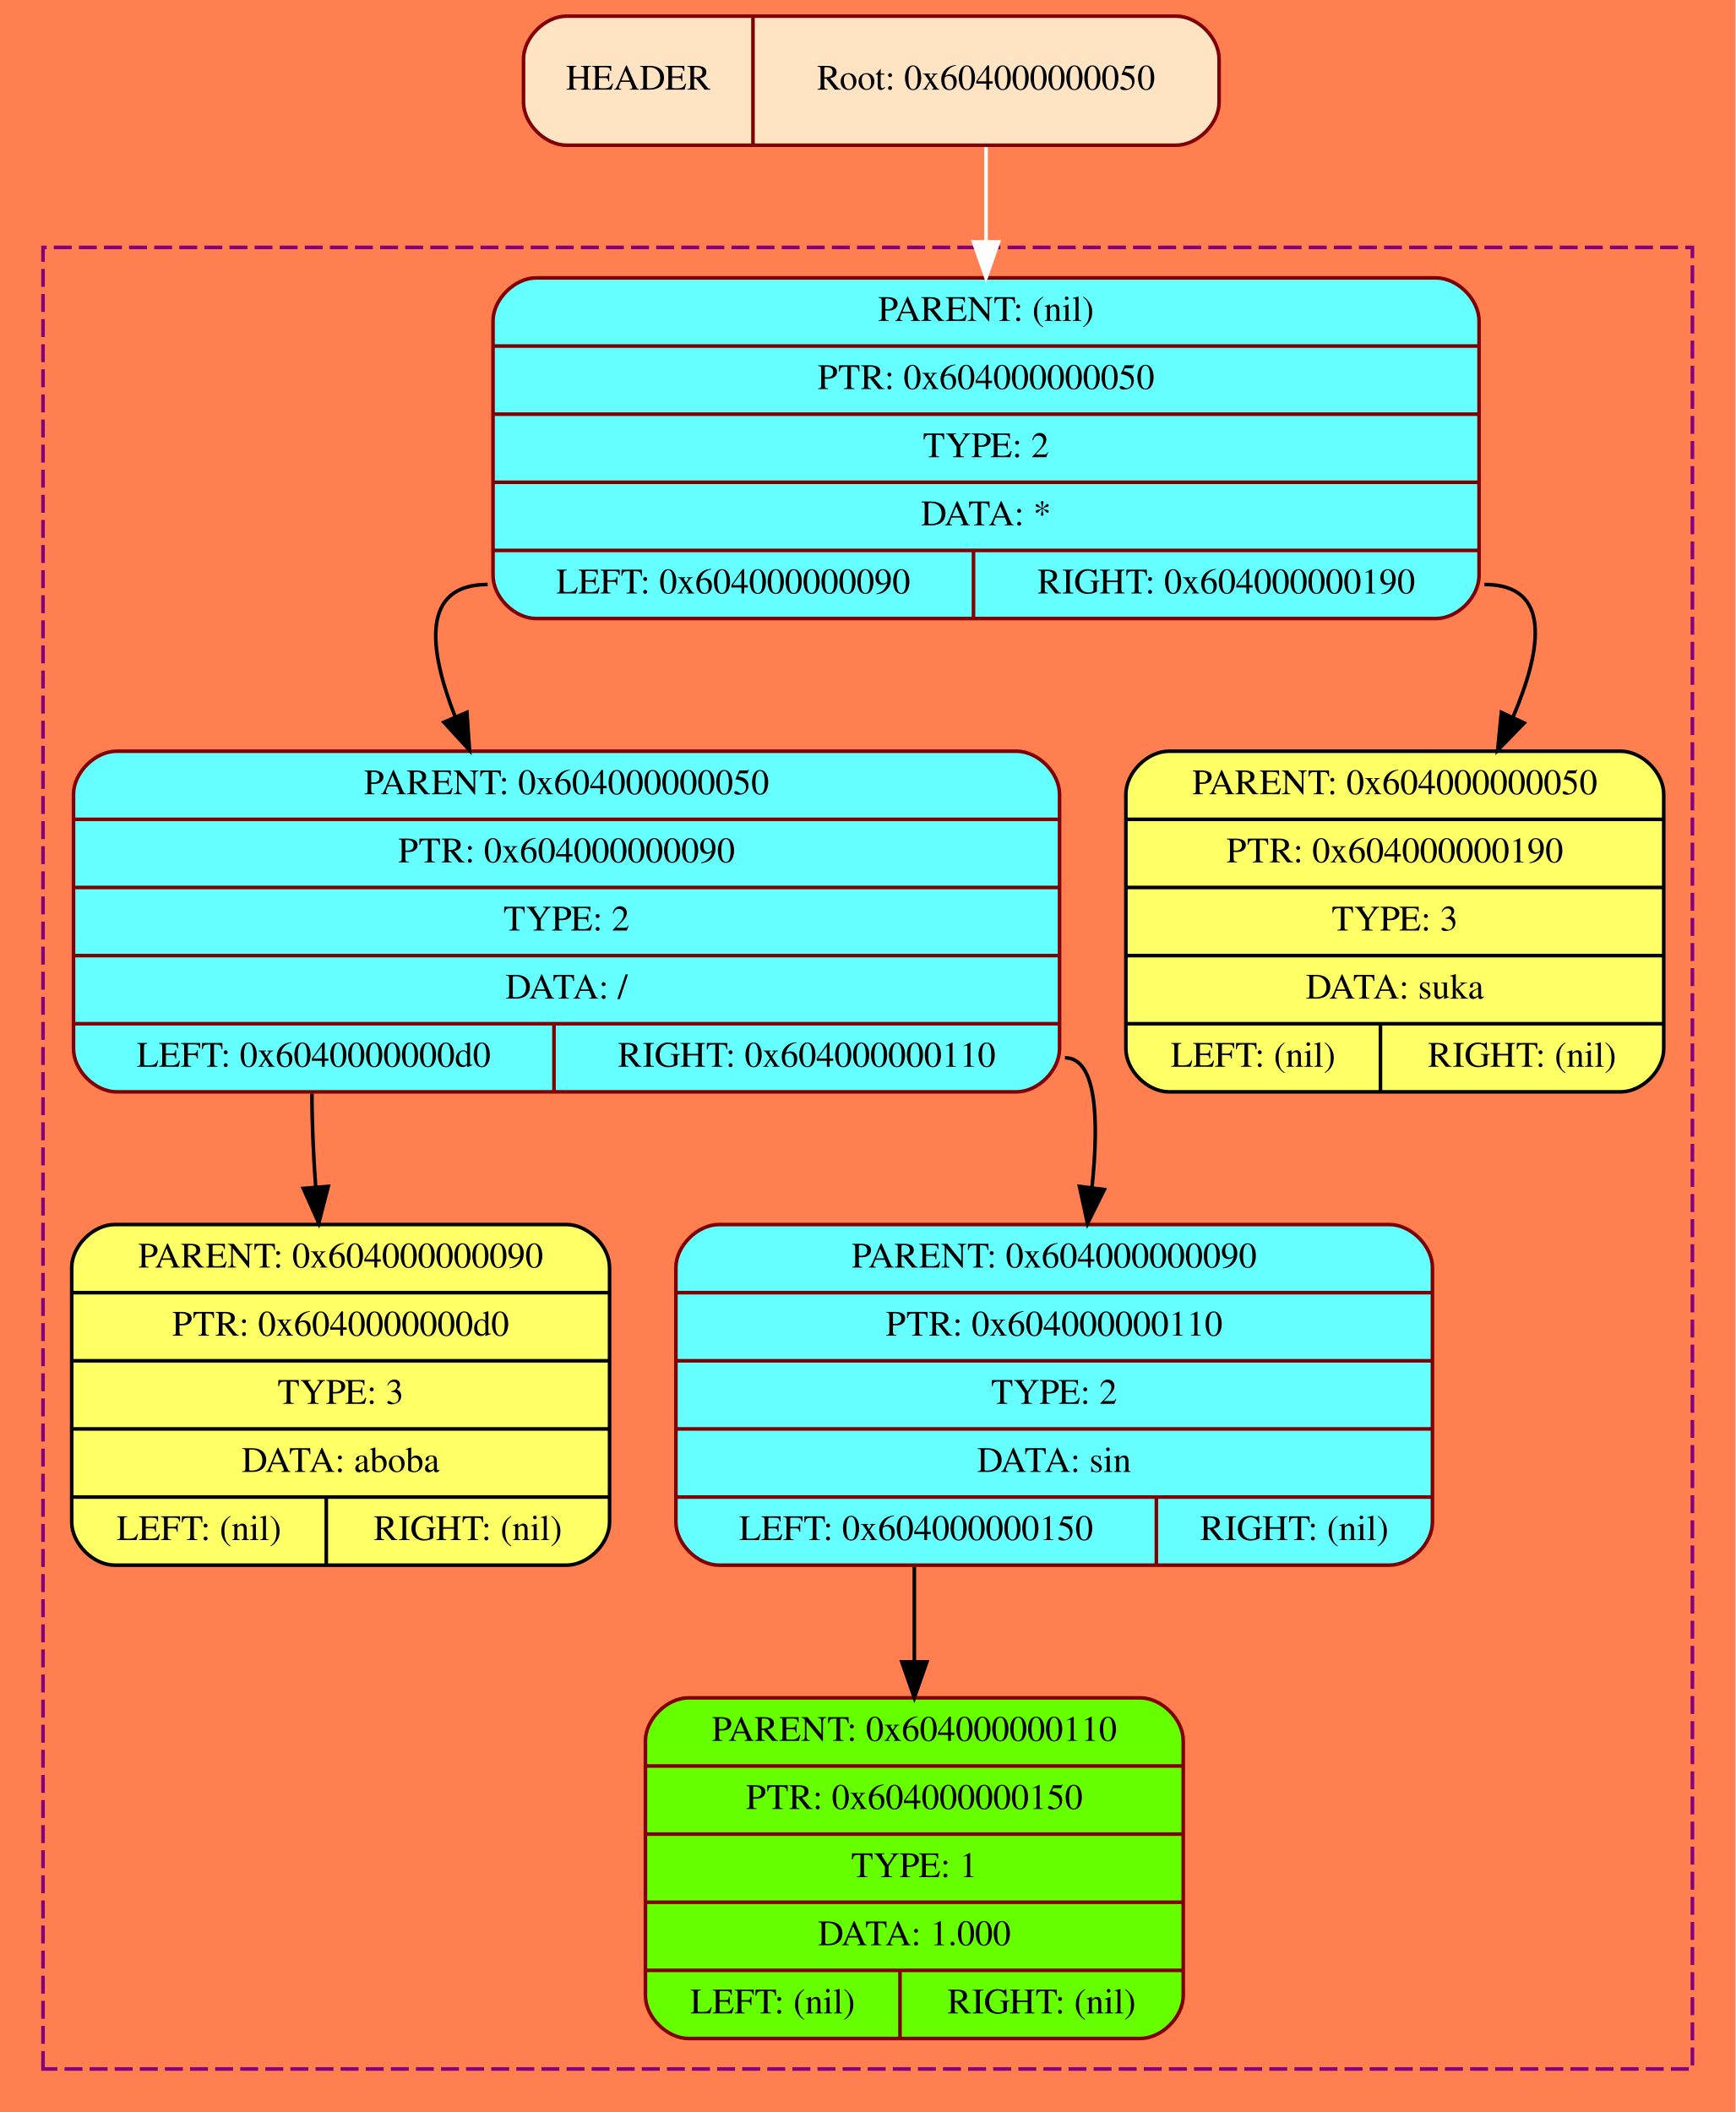
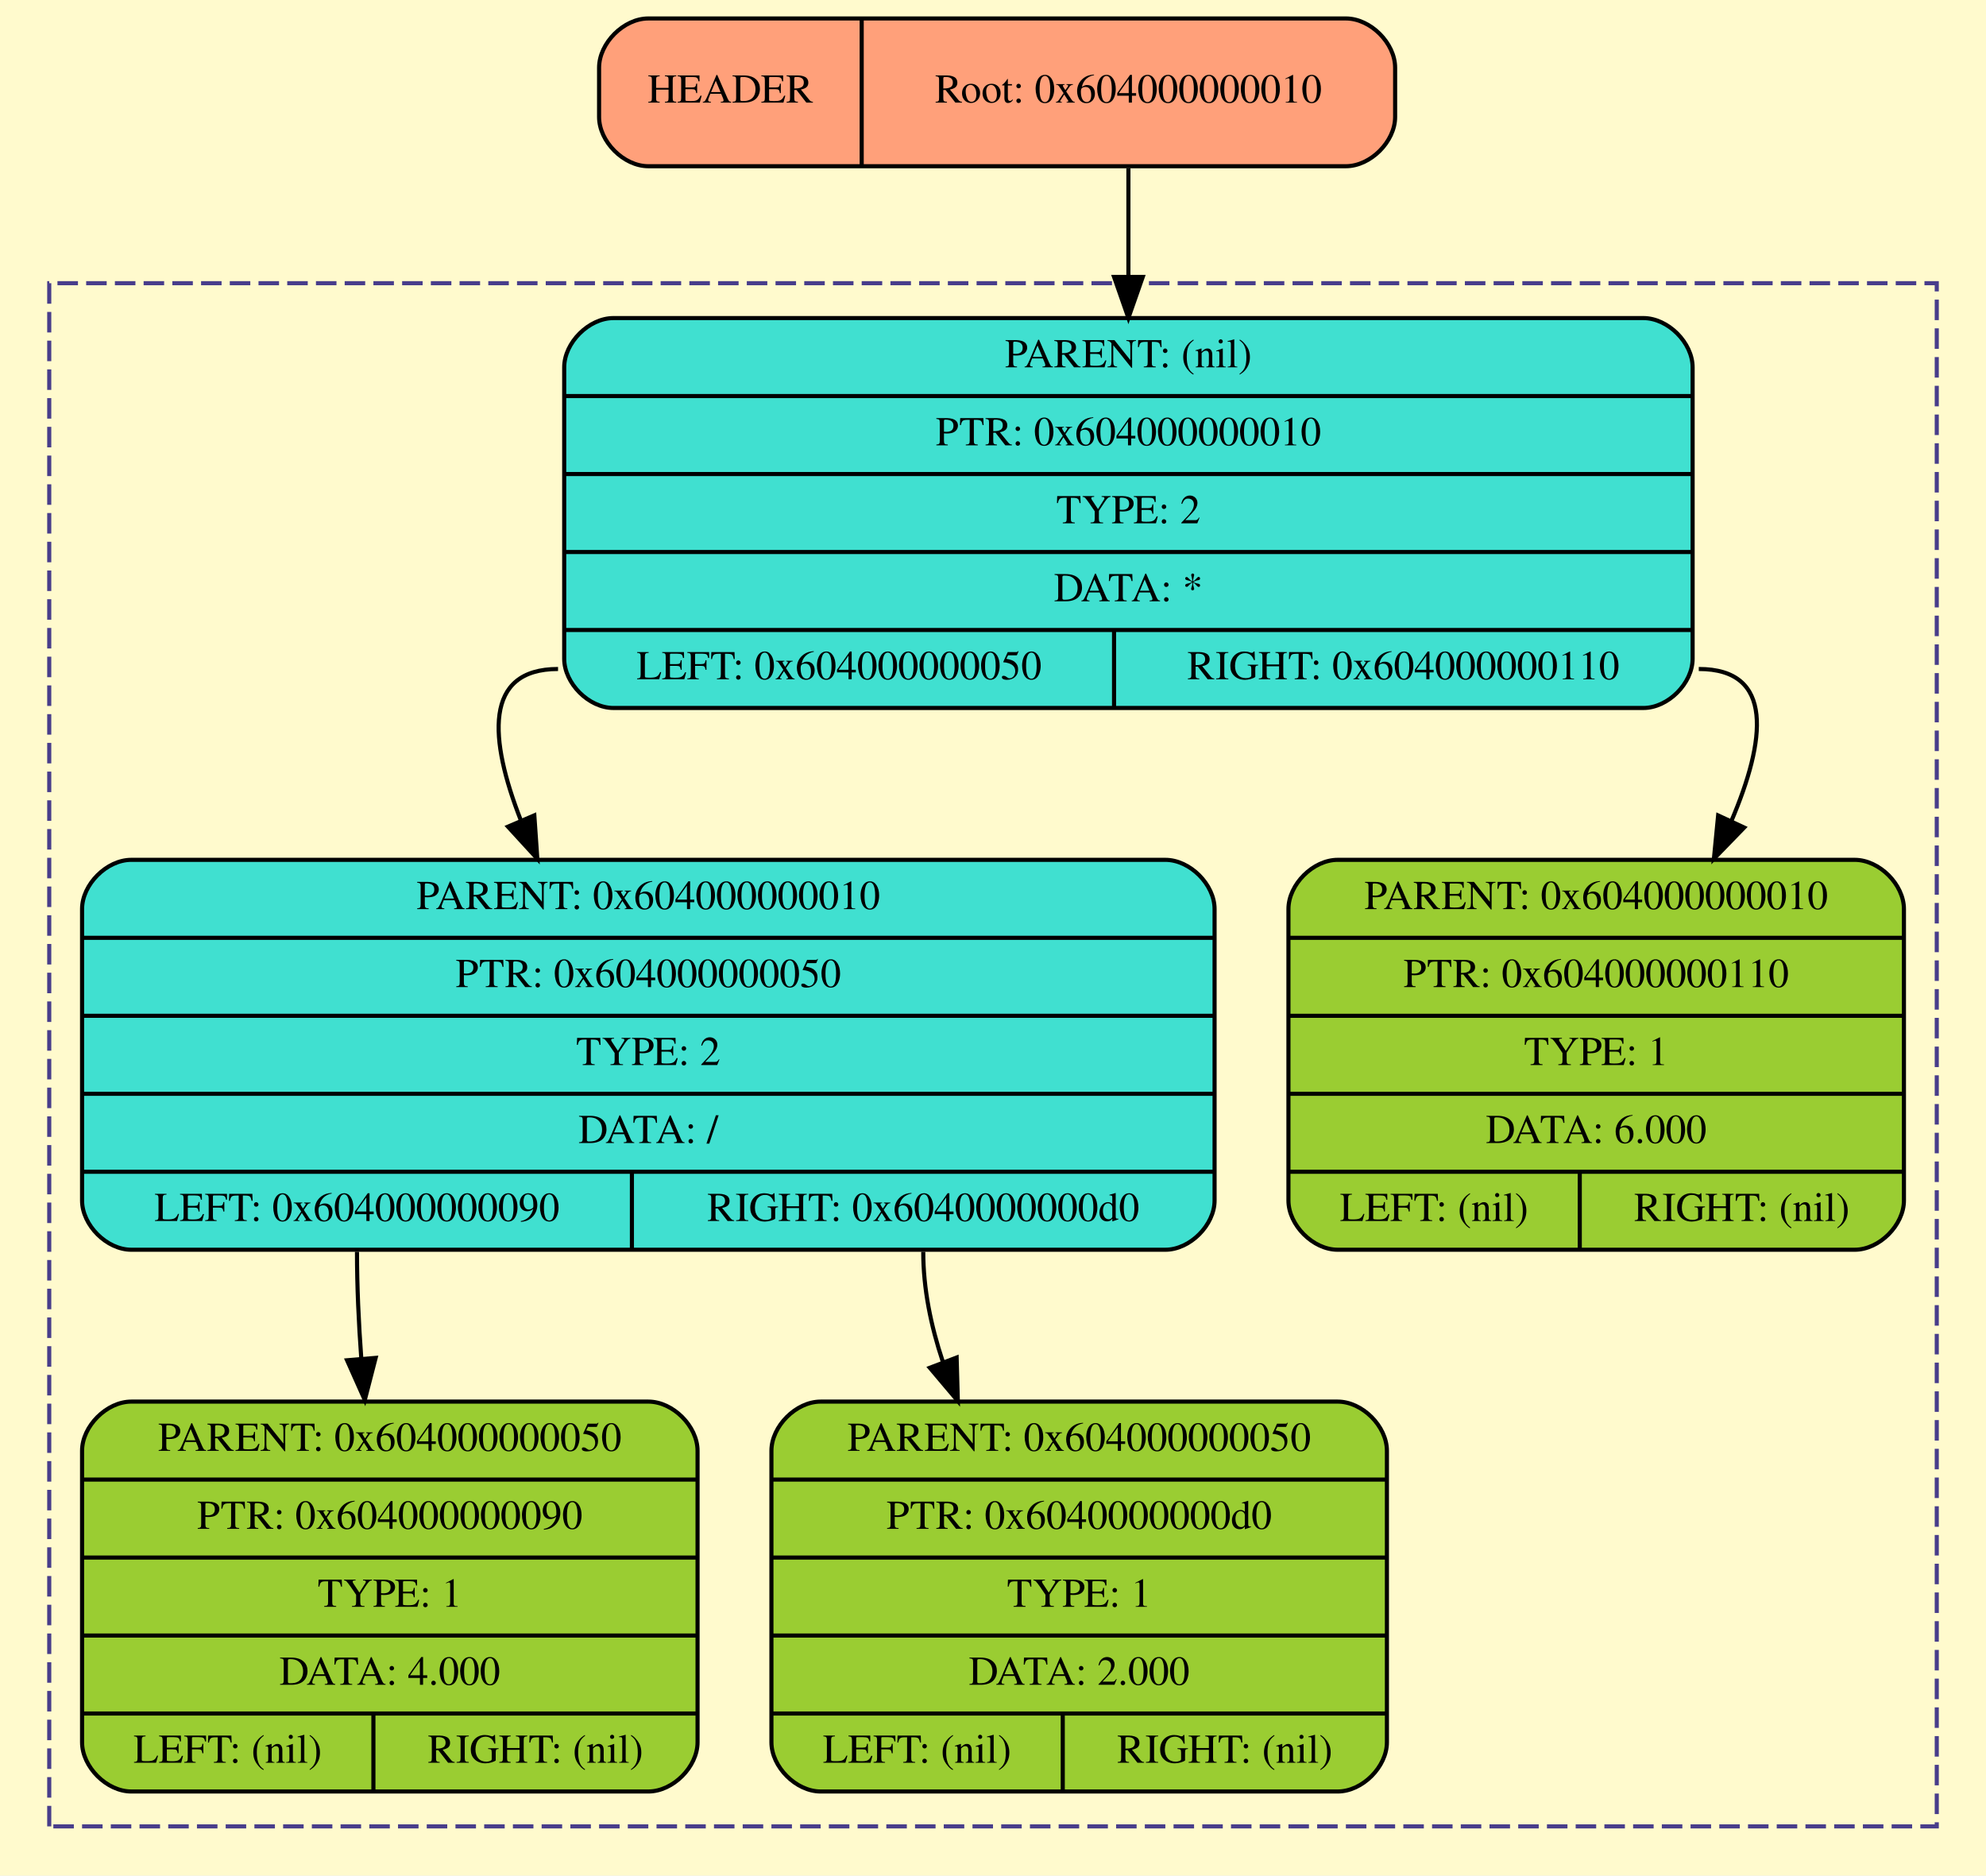
- <svg xmlns="http://www.w3.org/2000/svg" width="484pt" height="589pt" viewBox="0.00 0.00 484.00 589.00">
-   <g id="graph0" class="graph" transform="scale(1 1) rotate(0) translate(4 585)">
-     <polygon fill="#ff7f50" stroke="transparent" points="-4,4 -4,-585 480,-585 480,4 -4,4" />
+ <svg xmlns="http://www.w3.org/2000/svg" width="484pt" height="457pt" viewBox="0.00 0.00 484.00 457.00">
+   <g id="graph0" class="graph" transform="scale(1 1) rotate(0) translate(4 453)">
+     <polygon fill="#fffacd" stroke="transparent" points="-4,4 -4,-453 480,-453 480,4 -4,4" />
    <g id="clust1" class="cluster">
-       <polygon fill="#ff7f50" stroke="#800080" stroke-dasharray="5,2" points="8,-8 8,-516 468,-516 468,-8 8,-8" />
+       <polygon fill="#fffacd" stroke="#483d8b" stroke-dasharray="5,2" points="8,-8 8,-384 468,-384 468,-8 8,-8" />
    </g>
    <g id="node1" class="node">
-       <path fill="#66ffff" stroke="#800000" d="M145.5,-412.5C145.5,-412.5 396.5,-412.5 396.5,-412.5 402.5,-412.5 408.5,-418.5 408.5,-424.5 408.5,-424.5 408.5,-495.5 408.5,-495.5 408.5,-501.5 402.5,-507.5 396.5,-507.5 396.5,-507.5 145.5,-507.5 145.5,-507.5 139.5,-507.5 133.5,-501.5 133.5,-495.5 133.5,-495.5 133.5,-424.5 133.5,-424.5 133.5,-418.5 139.5,-412.5 145.5,-412.5" />
-       <text text-anchor="middle" x="271" y="-495.5" font-family="Times,serif" font-size="10.00">PARENT: (nil)</text>
-       <polyline fill="none" stroke="#800000" points="133.5,-488.5 408.5,-488.5 " />
-       <text text-anchor="middle" x="271" y="-476.5" font-family="Times,serif" font-size="10.00">PTR: 0x604000000050</text>
-       <polyline fill="none" stroke="#800000" points="133.5,-469.5 408.5,-469.5 " />
-       <text text-anchor="middle" x="271" y="-457.5" font-family="Times,serif" font-size="10.00">TYPE: 2</text>
-       <polyline fill="none" stroke="#800000" points="133.5,-450.5 408.5,-450.5 " />
-       <text text-anchor="middle" x="271" y="-438.5" font-family="Times,serif" font-size="10.00">DATA: *</text>
-       <polyline fill="none" stroke="#800000" points="133.5,-431.5 408.5,-431.5 " />
-       <text text-anchor="middle" x="200.5" y="-419.5" font-family="Times,serif" font-size="10.00">LEFT: 0x604000000090</text>
-       <polyline fill="none" stroke="#800000" points="267.5,-412.5 267.5,-431.5 " />
-       <text text-anchor="middle" x="338" y="-419.5" font-family="Times,serif" font-size="10.00">RIGHT: 0x604000000190</text>
+       <path fill="#40e0d0" stroke="#000000" d="M145.5,-280.5C145.5,-280.5 396.5,-280.5 396.5,-280.5 402.5,-280.5 408.5,-286.5 408.5,-292.5 408.5,-292.5 408.5,-363.5 408.5,-363.5 408.5,-369.5 402.5,-375.5 396.5,-375.5 396.5,-375.5 145.5,-375.5 145.5,-375.5 139.5,-375.5 133.5,-369.5 133.5,-363.5 133.5,-363.5 133.5,-292.5 133.5,-292.5 133.5,-286.5 139.5,-280.5 145.5,-280.5" />
+       <text text-anchor="middle" x="271" y="-363.5" font-family="Times,serif" font-size="10.00">PARENT: (nil)</text>
+       <polyline fill="none" stroke="#000000" points="133.5,-356.5 408.5,-356.5 " />
+       <text text-anchor="middle" x="271" y="-344.5" font-family="Times,serif" font-size="10.00">PTR: 0x604000000010</text>
+       <polyline fill="none" stroke="#000000" points="133.5,-337.5 408.5,-337.5 " />
+       <text text-anchor="middle" x="271" y="-325.5" font-family="Times,serif" font-size="10.00">TYPE: 2</text>
+       <polyline fill="none" stroke="#000000" points="133.5,-318.5 408.5,-318.5 " />
+       <text text-anchor="middle" x="271" y="-306.5" font-family="Times,serif" font-size="10.00">DATA: *</text>
+       <polyline fill="none" stroke="#000000" points="133.5,-299.5 408.5,-299.5 " />
+       <text text-anchor="middle" x="200.5" y="-287.5" font-family="Times,serif" font-size="10.00">LEFT: 0x604000000050</text>
+       <polyline fill="none" stroke="#000000" points="267.5,-280.5 267.5,-299.5 " />
+       <text text-anchor="middle" x="338" y="-287.5" font-family="Times,serif" font-size="10.00">RIGHT: 0x604000000110</text>
    </g>
    <g id="node2" class="node">
-       <path fill="#66ffff" stroke="#800000" d="M28.5,-280.5C28.5,-280.5 279.5,-280.5 279.5,-280.5 285.5,-280.5 291.5,-286.5 291.5,-292.5 291.5,-292.5 291.5,-363.5 291.5,-363.5 291.5,-369.5 285.5,-375.5 279.5,-375.5 279.5,-375.5 28.5,-375.5 28.5,-375.5 22.5,-375.5 16.5,-369.5 16.5,-363.5 16.5,-363.5 16.5,-292.5 16.5,-292.5 16.5,-286.5 22.5,-280.5 28.5,-280.5" />
-       <text text-anchor="middle" x="154" y="-363.5" font-family="Times,serif" font-size="10.00">PARENT: 0x604000000050</text>
-       <polyline fill="none" stroke="#800000" points="16.5,-356.5 291.5,-356.5 " />
-       <text text-anchor="middle" x="154" y="-344.5" font-family="Times,serif" font-size="10.00">PTR: 0x604000000090</text>
-       <polyline fill="none" stroke="#800000" points="16.5,-337.5 291.5,-337.5 " />
-       <text text-anchor="middle" x="154" y="-325.5" font-family="Times,serif" font-size="10.00">TYPE: 2</text>
-       <polyline fill="none" stroke="#800000" points="16.5,-318.5 291.5,-318.5 " />
-       <text text-anchor="middle" x="154" y="-306.5" font-family="Times,serif" font-size="10.00">DATA: /</text>
-       <polyline fill="none" stroke="#800000" points="16.5,-299.5 291.5,-299.5 " />
-       <text text-anchor="middle" x="83.5" y="-287.5" font-family="Times,serif" font-size="10.00">LEFT: 0x6040000000d0</text>
-       <polyline fill="none" stroke="#800000" points="150.5,-280.5 150.5,-299.5 " />
-       <text text-anchor="middle" x="221" y="-287.5" font-family="Times,serif" font-size="10.00">RIGHT: 0x604000000110</text>
+       <path fill="#40e0d0" stroke="#000000" d="M28,-148.5C28,-148.5 280,-148.5 280,-148.5 286,-148.5 292,-154.5 292,-160.5 292,-160.5 292,-231.5 292,-231.5 292,-237.5 286,-243.5 280,-243.5 280,-243.5 28,-243.5 28,-243.5 22,-243.5 16,-237.5 16,-231.5 16,-231.5 16,-160.5 16,-160.5 16,-154.5 22,-148.5 28,-148.5" />
+       <text text-anchor="middle" x="154" y="-231.5" font-family="Times,serif" font-size="10.00">PARENT: 0x604000000010</text>
+       <polyline fill="none" stroke="#000000" points="16,-224.5 292,-224.5 " />
+       <text text-anchor="middle" x="154" y="-212.5" font-family="Times,serif" font-size="10.00">PTR: 0x604000000050</text>
+       <polyline fill="none" stroke="#000000" points="16,-205.5 292,-205.5 " />
+       <text text-anchor="middle" x="154" y="-193.5" font-family="Times,serif" font-size="10.00">TYPE: 2</text>
+       <polyline fill="none" stroke="#000000" points="16,-186.5 292,-186.5 " />
+       <text text-anchor="middle" x="154" y="-174.5" font-family="Times,serif" font-size="10.00">DATA: /</text>
+       <polyline fill="none" stroke="#000000" points="16,-167.5 292,-167.5 " />
+       <text text-anchor="middle" x="83" y="-155.5" font-family="Times,serif" font-size="10.00">LEFT: 0x604000000090</text>
+       <polyline fill="none" stroke="#000000" points="150,-148.5 150,-167.5 " />
+       <text text-anchor="middle" x="221" y="-155.5" font-family="Times,serif" font-size="10.00">RIGHT: 0x6040000000d0</text>
+     </g>
+     <g id="edge3" class="edge">
+       <path fill="none" stroke="#000000" d="M132,-290C113.74,-290 115.25,-272.81 122.9,-253.21" />
+       <polygon fill="#000000" stroke="#000000" points="126.22,-254.34 126.95,-243.77 119.79,-251.58 126.22,-254.34" />
+     </g>
+     <g id="node5" class="node">
+       <path fill="#9acd32" stroke="#000000" d="M322,-148.5C322,-148.5 448,-148.5 448,-148.5 454,-148.5 460,-154.5 460,-160.5 460,-160.5 460,-231.5 460,-231.5 460,-237.5 454,-243.5 448,-243.5 448,-243.5 322,-243.5 322,-243.5 316,-243.5 310,-237.5 310,-231.5 310,-231.5 310,-160.5 310,-160.5 310,-154.5 316,-148.5 322,-148.5" />
+       <text text-anchor="middle" x="385" y="-231.5" font-family="Times,serif" font-size="10.00">PARENT: 0x604000000010</text>
+       <polyline fill="none" stroke="#000000" points="310,-224.5 460,-224.5 " />
+       <text text-anchor="middle" x="385" y="-212.5" font-family="Times,serif" font-size="10.00">PTR: 0x604000000110</text>
+       <polyline fill="none" stroke="#000000" points="310,-205.5 460,-205.5 " />
+       <text text-anchor="middle" x="385" y="-193.5" font-family="Times,serif" font-size="10.00">TYPE: 1</text>
+       <polyline fill="none" stroke="#000000" points="310,-186.5 460,-186.5 " />
+       <text text-anchor="middle" x="385" y="-174.5" font-family="Times,serif" font-size="10.00">DATA: 6.000</text>
+       <polyline fill="none" stroke="#000000" points="310,-167.5 460,-167.5 " />
+       <text text-anchor="middle" x="345.5" y="-155.5" font-family="Times,serif" font-size="10.00">LEFT: (nil)</text>
+       <polyline fill="none" stroke="#000000" points="381,-148.5 381,-167.5 " />
+       <text text-anchor="middle" x="420.5" y="-155.5" font-family="Times,serif" font-size="10.00">RIGHT: (nil)</text>
    </g>
    <g id="edge4" class="edge">
-       <path fill="none" stroke="#000000" d="M132,-422C113.74,-422 115.25,-404.81 122.9,-385.21" />
-       <polygon fill="#000000" stroke="#000000" points="126.22,-386.34 126.95,-375.77 119.79,-383.58 126.22,-386.34" />
+       <path fill="none" stroke="#000000" d="M410,-290C428.49,-290 426.34,-272.65 417.94,-252.94" />
+       <polygon fill="#000000" stroke="#000000" points="421.07,-251.37 413.69,-243.77 414.72,-254.32 421.07,-251.37" />
+     </g>
+     <g id="node3" class="node">
+       <path fill="#9acd32" stroke="#000000" d="M28,-16.5C28,-16.5 154,-16.5 154,-16.5 160,-16.5 166,-22.5 166,-28.5 166,-28.5 166,-99.5 166,-99.5 166,-105.5 160,-111.5 154,-111.5 154,-111.5 28,-111.5 28,-111.5 22,-111.5 16,-105.5 16,-99.5 16,-99.5 16,-28.5 16,-28.5 16,-22.5 22,-16.5 28,-16.5" />
+       <text text-anchor="middle" x="91" y="-99.5" font-family="Times,serif" font-size="10.00">PARENT: 0x604000000050</text>
+       <polyline fill="none" stroke="#000000" points="16,-92.5 166,-92.5 " />
+       <text text-anchor="middle" x="91" y="-80.5" font-family="Times,serif" font-size="10.00">PTR: 0x604000000090</text>
+       <polyline fill="none" stroke="#000000" points="16,-73.5 166,-73.5 " />
+       <text text-anchor="middle" x="91" y="-61.5" font-family="Times,serif" font-size="10.00">TYPE: 1</text>
+       <polyline fill="none" stroke="#000000" points="16,-54.5 166,-54.5 " />
+       <text text-anchor="middle" x="91" y="-42.5" font-family="Times,serif" font-size="10.00">DATA: 4.000</text>
+       <polyline fill="none" stroke="#000000" points="16,-35.5 166,-35.5 " />
+       <text text-anchor="middle" x="51.5" y="-23.5" font-family="Times,serif" font-size="10.00">LEFT: (nil)</text>
+       <polyline fill="none" stroke="#000000" points="87,-16.5 87,-35.5 " />
+       <text text-anchor="middle" x="126.5" y="-23.5" font-family="Times,serif" font-size="10.00">RIGHT: (nil)</text>
+     </g>
+     <g id="edge1" class="edge">
+       <path fill="none" stroke="#000000" d="M83,-148C83,-139.57 83.41,-130.68 84.05,-121.98" />
+       <polygon fill="#000000" stroke="#000000" points="87.55,-122.15 84.9,-111.89 80.58,-121.57 87.55,-122.15" />
+     </g>
+     <g id="node4" class="node">
+       <path fill="#9acd32" stroke="#000000" d="M196,-16.5C196,-16.5 322,-16.5 322,-16.5 328,-16.5 334,-22.5 334,-28.5 334,-28.5 334,-99.5 334,-99.5 334,-105.5 328,-111.5 322,-111.5 322,-111.5 196,-111.5 196,-111.5 190,-111.5 184,-105.5 184,-99.5 184,-99.5 184,-28.5 184,-28.5 184,-22.5 190,-16.5 196,-16.5" />
+       <text text-anchor="middle" x="259" y="-99.5" font-family="Times,serif" font-size="10.00">PARENT: 0x604000000050</text>
+       <polyline fill="none" stroke="#000000" points="184,-92.5 334,-92.5 " />
+       <text text-anchor="middle" x="259" y="-80.5" font-family="Times,serif" font-size="10.00">PTR: 0x6040000000d0</text>
+       <polyline fill="none" stroke="#000000" points="184,-73.5 334,-73.5 " />
+       <text text-anchor="middle" x="259" y="-61.5" font-family="Times,serif" font-size="10.00">TYPE: 1</text>
+       <polyline fill="none" stroke="#000000" points="184,-54.5 334,-54.5 " />
+       <text text-anchor="middle" x="259" y="-42.5" font-family="Times,serif" font-size="10.00">DATA: 2.000</text>
+       <polyline fill="none" stroke="#000000" points="184,-35.5 334,-35.5 " />
+       <text text-anchor="middle" x="219.5" y="-23.5" font-family="Times,serif" font-size="10.00">LEFT: (nil)</text>
+       <polyline fill="none" stroke="#000000" points="255,-16.5 255,-35.5 " />
+       <text text-anchor="middle" x="294.5" y="-23.5" font-family="Times,serif" font-size="10.00">RIGHT: (nil)</text>
+     </g>
+     <g id="edge2" class="edge">
+       <path fill="none" stroke="#000000" d="M221,-148C221,-139.02 222.86,-129.95 225.76,-121.26" />
+       <polygon fill="#000000" stroke="#000000" points="229.14,-122.24 229.43,-111.65 222.6,-119.74 229.14,-122.24" />
    </g>
    <g id="node6" class="node">
-       <path fill="#ffff66" stroke="#000000" d="M322,-280.5C322,-280.5 448,-280.5 448,-280.5 454,-280.5 460,-286.5 460,-292.5 460,-292.5 460,-363.5 460,-363.5 460,-369.5 454,-375.5 448,-375.5 448,-375.5 322,-375.5 322,-375.5 316,-375.5 310,-369.5 310,-363.5 310,-363.5 310,-292.5 310,-292.5 310,-286.5 316,-280.5 322,-280.5" />
-       <text text-anchor="middle" x="385" y="-363.5" font-family="Times,serif" font-size="10.00">PARENT: 0x604000000050</text>
-       <polyline fill="none" stroke="#000000" points="310,-356.5 460,-356.5 " />
-       <text text-anchor="middle" x="385" y="-344.5" font-family="Times,serif" font-size="10.00">PTR: 0x604000000190</text>
-       <polyline fill="none" stroke="#000000" points="310,-337.5 460,-337.5 " />
-       <text text-anchor="middle" x="385" y="-325.5" font-family="Times,serif" font-size="10.00">TYPE: 3</text>
-       <polyline fill="none" stroke="#000000" points="310,-318.5 460,-318.5 " />
-       <text text-anchor="middle" x="385" y="-306.5" font-family="Times,serif" font-size="10.00">DATA: suka</text>
-       <polyline fill="none" stroke="#000000" points="310,-299.5 460,-299.5 " />
-       <text text-anchor="middle" x="345.5" y="-287.5" font-family="Times,serif" font-size="10.00">LEFT: (nil)</text>
-       <polyline fill="none" stroke="#000000" points="381,-280.5 381,-299.5 " />
-       <text text-anchor="middle" x="420.5" y="-287.5" font-family="Times,serif" font-size="10.00">RIGHT: (nil)</text>
+       <path fill="#ffa07a" stroke="#000000" d="M154,-412.5C154,-412.5 324,-412.5 324,-412.5 330,-412.5 336,-418.5 336,-424.5 336,-424.5 336,-436.5 336,-436.5 336,-442.5 330,-448.5 324,-448.5 324,-448.5 154,-448.5 154,-448.5 148,-448.5 142,-442.5 142,-436.5 142,-436.5 142,-424.5 142,-424.5 142,-418.5 148,-412.5 154,-412.5" />
+       <text text-anchor="middle" x="174" y="-428" font-family="Times,serif" font-size="10.00">HEADER</text>
+       <polyline fill="none" stroke="#000000" points="206,-412.5 206,-448.5 " />
+       <text text-anchor="middle" x="271" y="-428" font-family="Times,serif" font-size="10.00">Root: 0x604000000010</text>
    </g>
    <g id="edge5" class="edge">
-       <path fill="none" stroke="#000000" d="M410,-422C428.49,-422 426.34,-404.65 417.94,-384.94" />
-       <polygon fill="#000000" stroke="#000000" points="421.07,-383.37 413.69,-375.77 414.72,-386.32 421.07,-383.37" />
-     </g>
-     <g id="node3" class="node">
-       <path fill="#ffff66" stroke="#000000" d="M28,-148.5C28,-148.5 154,-148.5 154,-148.5 160,-148.5 166,-154.5 166,-160.5 166,-160.5 166,-231.5 166,-231.5 166,-237.5 160,-243.5 154,-243.5 154,-243.5 28,-243.5 28,-243.5 22,-243.5 16,-237.5 16,-231.5 16,-231.5 16,-160.5 16,-160.5 16,-154.5 22,-148.5 28,-148.5" />
-       <text text-anchor="middle" x="91" y="-231.5" font-family="Times,serif" font-size="10.00">PARENT: 0x604000000090</text>
-       <polyline fill="none" stroke="#000000" points="16,-224.5 166,-224.5 " />
-       <text text-anchor="middle" x="91" y="-212.5" font-family="Times,serif" font-size="10.00">PTR: 0x6040000000d0</text>
-       <polyline fill="none" stroke="#000000" points="16,-205.5 166,-205.5 " />
-       <text text-anchor="middle" x="91" y="-193.5" font-family="Times,serif" font-size="10.00">TYPE: 3</text>
-       <polyline fill="none" stroke="#000000" points="16,-186.5 166,-186.5 " />
-       <text text-anchor="middle" x="91" y="-174.5" font-family="Times,serif" font-size="10.00">DATA: aboba</text>
-       <polyline fill="none" stroke="#000000" points="16,-167.5 166,-167.5 " />
-       <text text-anchor="middle" x="51.5" y="-155.5" font-family="Times,serif" font-size="10.00">LEFT: (nil)</text>
-       <polyline fill="none" stroke="#000000" points="87,-148.5 87,-167.5 " />
-       <text text-anchor="middle" x="126.5" y="-155.5" font-family="Times,serif" font-size="10.00">RIGHT: (nil)</text>
-     </g>
-     <g id="edge1" class="edge">
-       <path fill="none" stroke="#000000" d="M83,-280C83,-271.57 83.41,-262.68 84.05,-253.98" />
-       <polygon fill="#000000" stroke="#000000" points="87.55,-254.15 84.9,-243.89 80.58,-253.57 87.55,-254.15" />
-     </g>
-     <g id="node4" class="node">
-       <path fill="#66ffff" stroke="#800000" d="M196.5,-148.5C196.5,-148.5 383.5,-148.5 383.5,-148.5 389.5,-148.5 395.5,-154.5 395.5,-160.5 395.5,-160.5 395.5,-231.5 395.5,-231.5 395.5,-237.5 389.5,-243.5 383.5,-243.5 383.5,-243.5 196.5,-243.5 196.5,-243.5 190.5,-243.5 184.5,-237.5 184.5,-231.5 184.5,-231.5 184.5,-160.5 184.5,-160.5 184.5,-154.5 190.5,-148.5 196.5,-148.5" />
-       <text text-anchor="middle" x="290" y="-231.5" font-family="Times,serif" font-size="10.00">PARENT: 0x604000000090</text>
-       <polyline fill="none" stroke="#800000" points="184.5,-224.5 395.5,-224.5 " />
-       <text text-anchor="middle" x="290" y="-212.5" font-family="Times,serif" font-size="10.00">PTR: 0x604000000110</text>
-       <polyline fill="none" stroke="#800000" points="184.5,-205.5 395.5,-205.5 " />
-       <text text-anchor="middle" x="290" y="-193.5" font-family="Times,serif" font-size="10.00">TYPE: 2</text>
-       <polyline fill="none" stroke="#800000" points="184.5,-186.5 395.5,-186.5 " />
-       <text text-anchor="middle" x="290" y="-174.5" font-family="Times,serif" font-size="10.00">DATA: sin</text>
-       <polyline fill="none" stroke="#800000" points="184.5,-167.5 395.5,-167.5 " />
-       <text text-anchor="middle" x="251.5" y="-155.5" font-family="Times,serif" font-size="10.00">LEFT: 0x604000000150</text>
-       <polyline fill="none" stroke="#800000" points="318.5,-148.5 318.5,-167.5 " />
-       <text text-anchor="middle" x="357" y="-155.5" font-family="Times,serif" font-size="10.00">RIGHT: (nil)</text>
-     </g>
-     <g id="edge3" class="edge">
-       <path fill="none" stroke="#000000" d="M293,-290C301.81,-290 302.57,-273.12 300.54,-253.74" />
-       <polygon fill="#000000" stroke="#000000" points="304,-253.26 299.29,-243.77 297.06,-254.13 304,-253.26" />
-     </g>
-     <g id="node5" class="node">
-       <path fill="#66ff00" stroke="#800000" d="M188,-16.5C188,-16.5 314,-16.5 314,-16.5 320,-16.5 326,-22.5 326,-28.5 326,-28.5 326,-99.5 326,-99.5 326,-105.5 320,-111.5 314,-111.5 314,-111.5 188,-111.5 188,-111.5 182,-111.5 176,-105.5 176,-99.5 176,-99.5 176,-28.5 176,-28.5 176,-22.5 182,-16.5 188,-16.5" />
-       <text text-anchor="middle" x="251" y="-99.5" font-family="Times,serif" font-size="10.00">PARENT: 0x604000000110</text>
-       <polyline fill="none" stroke="#800000" points="176,-92.5 326,-92.5 " />
-       <text text-anchor="middle" x="251" y="-80.5" font-family="Times,serif" font-size="10.00">PTR: 0x604000000150</text>
-       <polyline fill="none" stroke="#800000" points="176,-73.5 326,-73.5 " />
-       <text text-anchor="middle" x="251" y="-61.5" font-family="Times,serif" font-size="10.00">TYPE: 1</text>
-       <polyline fill="none" stroke="#800000" points="176,-54.5 326,-54.5 " />
-       <text text-anchor="middle" x="251" y="-42.5" font-family="Times,serif" font-size="10.00">DATA: 1.000</text>
-       <polyline fill="none" stroke="#800000" points="176,-35.5 326,-35.5 " />
-       <text text-anchor="middle" x="211.5" y="-23.5" font-family="Times,serif" font-size="10.00">LEFT: (nil)</text>
-       <polyline fill="none" stroke="#800000" points="247,-16.5 247,-35.5 " />
-       <text text-anchor="middle" x="286.5" y="-23.5" font-family="Times,serif" font-size="10.00">RIGHT: (nil)</text>
-     </g>
-     <g id="edge2" class="edge">
-       <path fill="none" stroke="#000000" d="M251,-148C251,-139.51 251,-130.53 251,-121.73" />
-       <polygon fill="#000000" stroke="#000000" points="254.5,-121.53 251,-111.53 247.5,-121.53 254.5,-121.53" />
-     </g>
-     <g id="node7" class="node">
-       <path fill="#ffe4c4" stroke="#800000" d="M154,-544.5C154,-544.5 324,-544.5 324,-544.5 330,-544.5 336,-550.5 336,-556.5 336,-556.5 336,-568.5 336,-568.5 336,-574.5 330,-580.5 324,-580.5 324,-580.5 154,-580.5 154,-580.5 148,-580.5 142,-574.5 142,-568.5 142,-568.5 142,-556.5 142,-556.5 142,-550.5 148,-544.5 154,-544.5" />
-       <text text-anchor="middle" x="174" y="-560" font-family="Times,serif" font-size="10.00">HEADER</text>
-       <polyline fill="none" stroke="#800000" points="206,-544.5 206,-580.5 " />
-       <text text-anchor="middle" x="271" y="-560" font-family="Times,serif" font-size="10.00">Root: 0x604000000050</text>
-     </g>
-     <g id="edge6" class="edge">
-       <path fill="none" stroke="#ffffff" d="M271,-544C271,-535.51 271,-526.53 271,-517.73" />
-       <polygon fill="#ffffff" stroke="#ffffff" points="274.5,-517.53 271,-507.53 267.5,-517.53 274.5,-517.53" />
+       <path fill="none" stroke="#000000" d="M271,-412C271,-403.51 271,-394.53 271,-385.73" />
+       <polygon fill="#000000" stroke="#000000" points="274.5,-385.53 271,-375.53 267.5,-385.53 274.5,-385.53" />
    </g>
  </g>
</svg>
